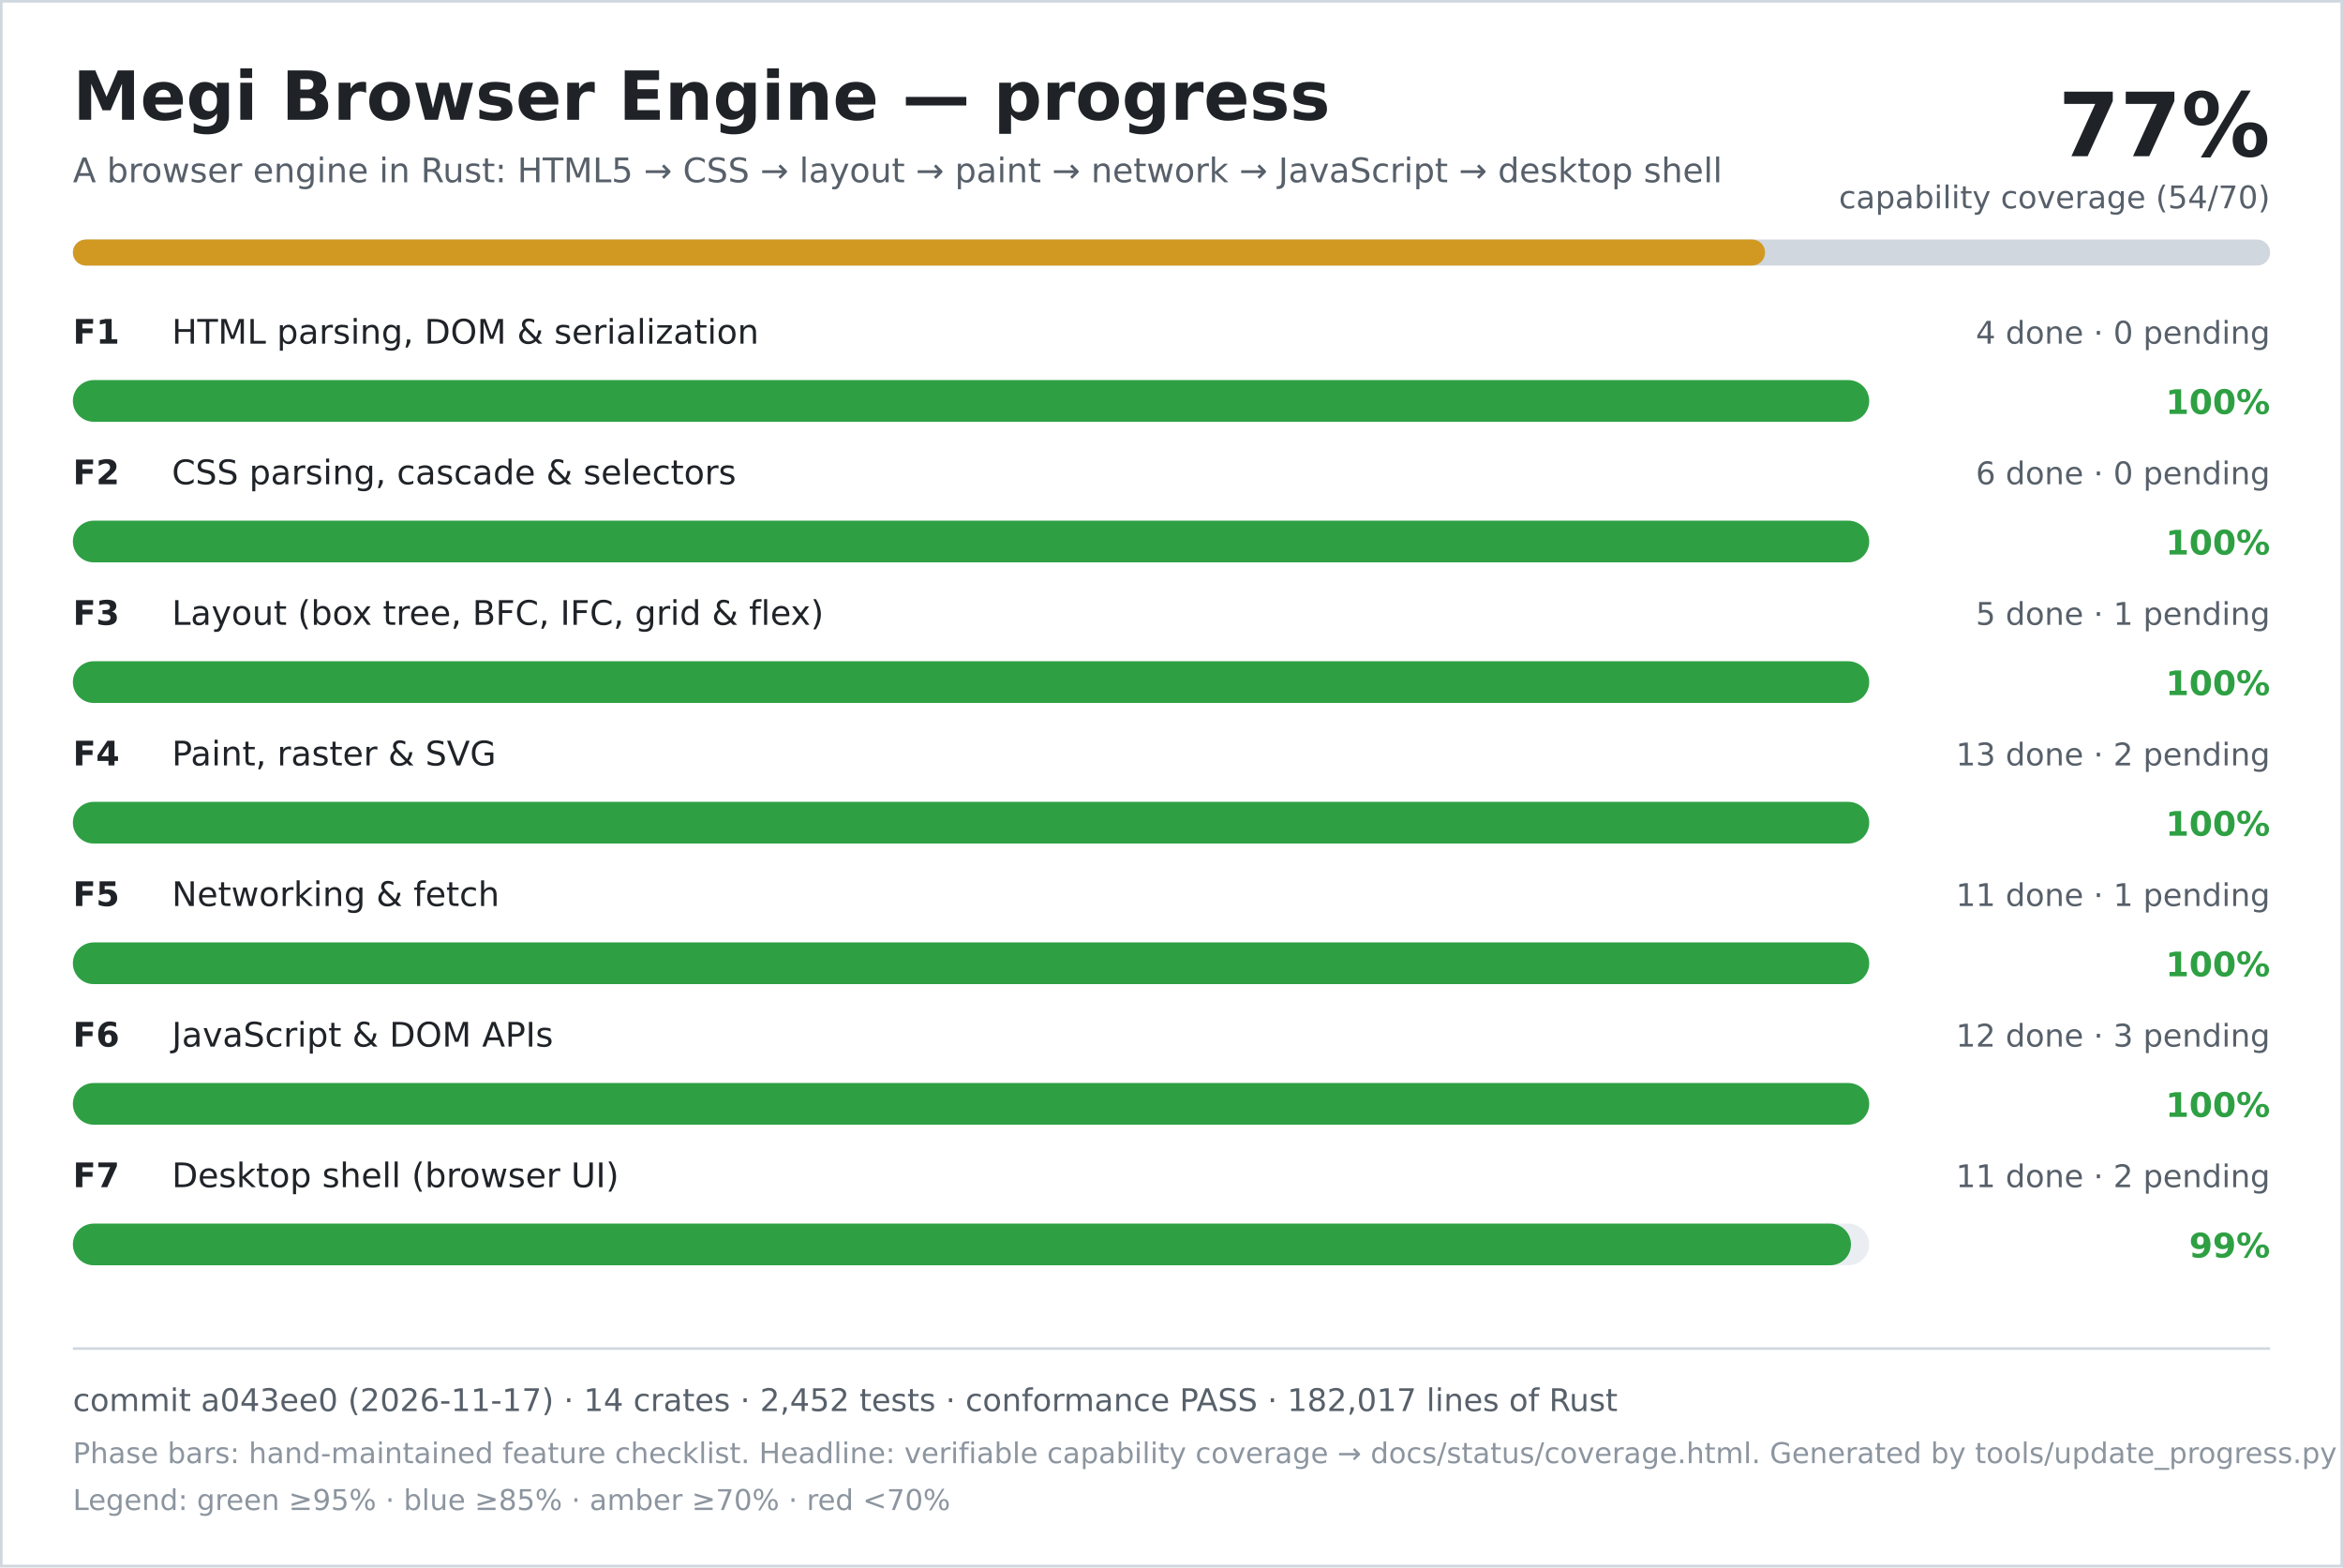
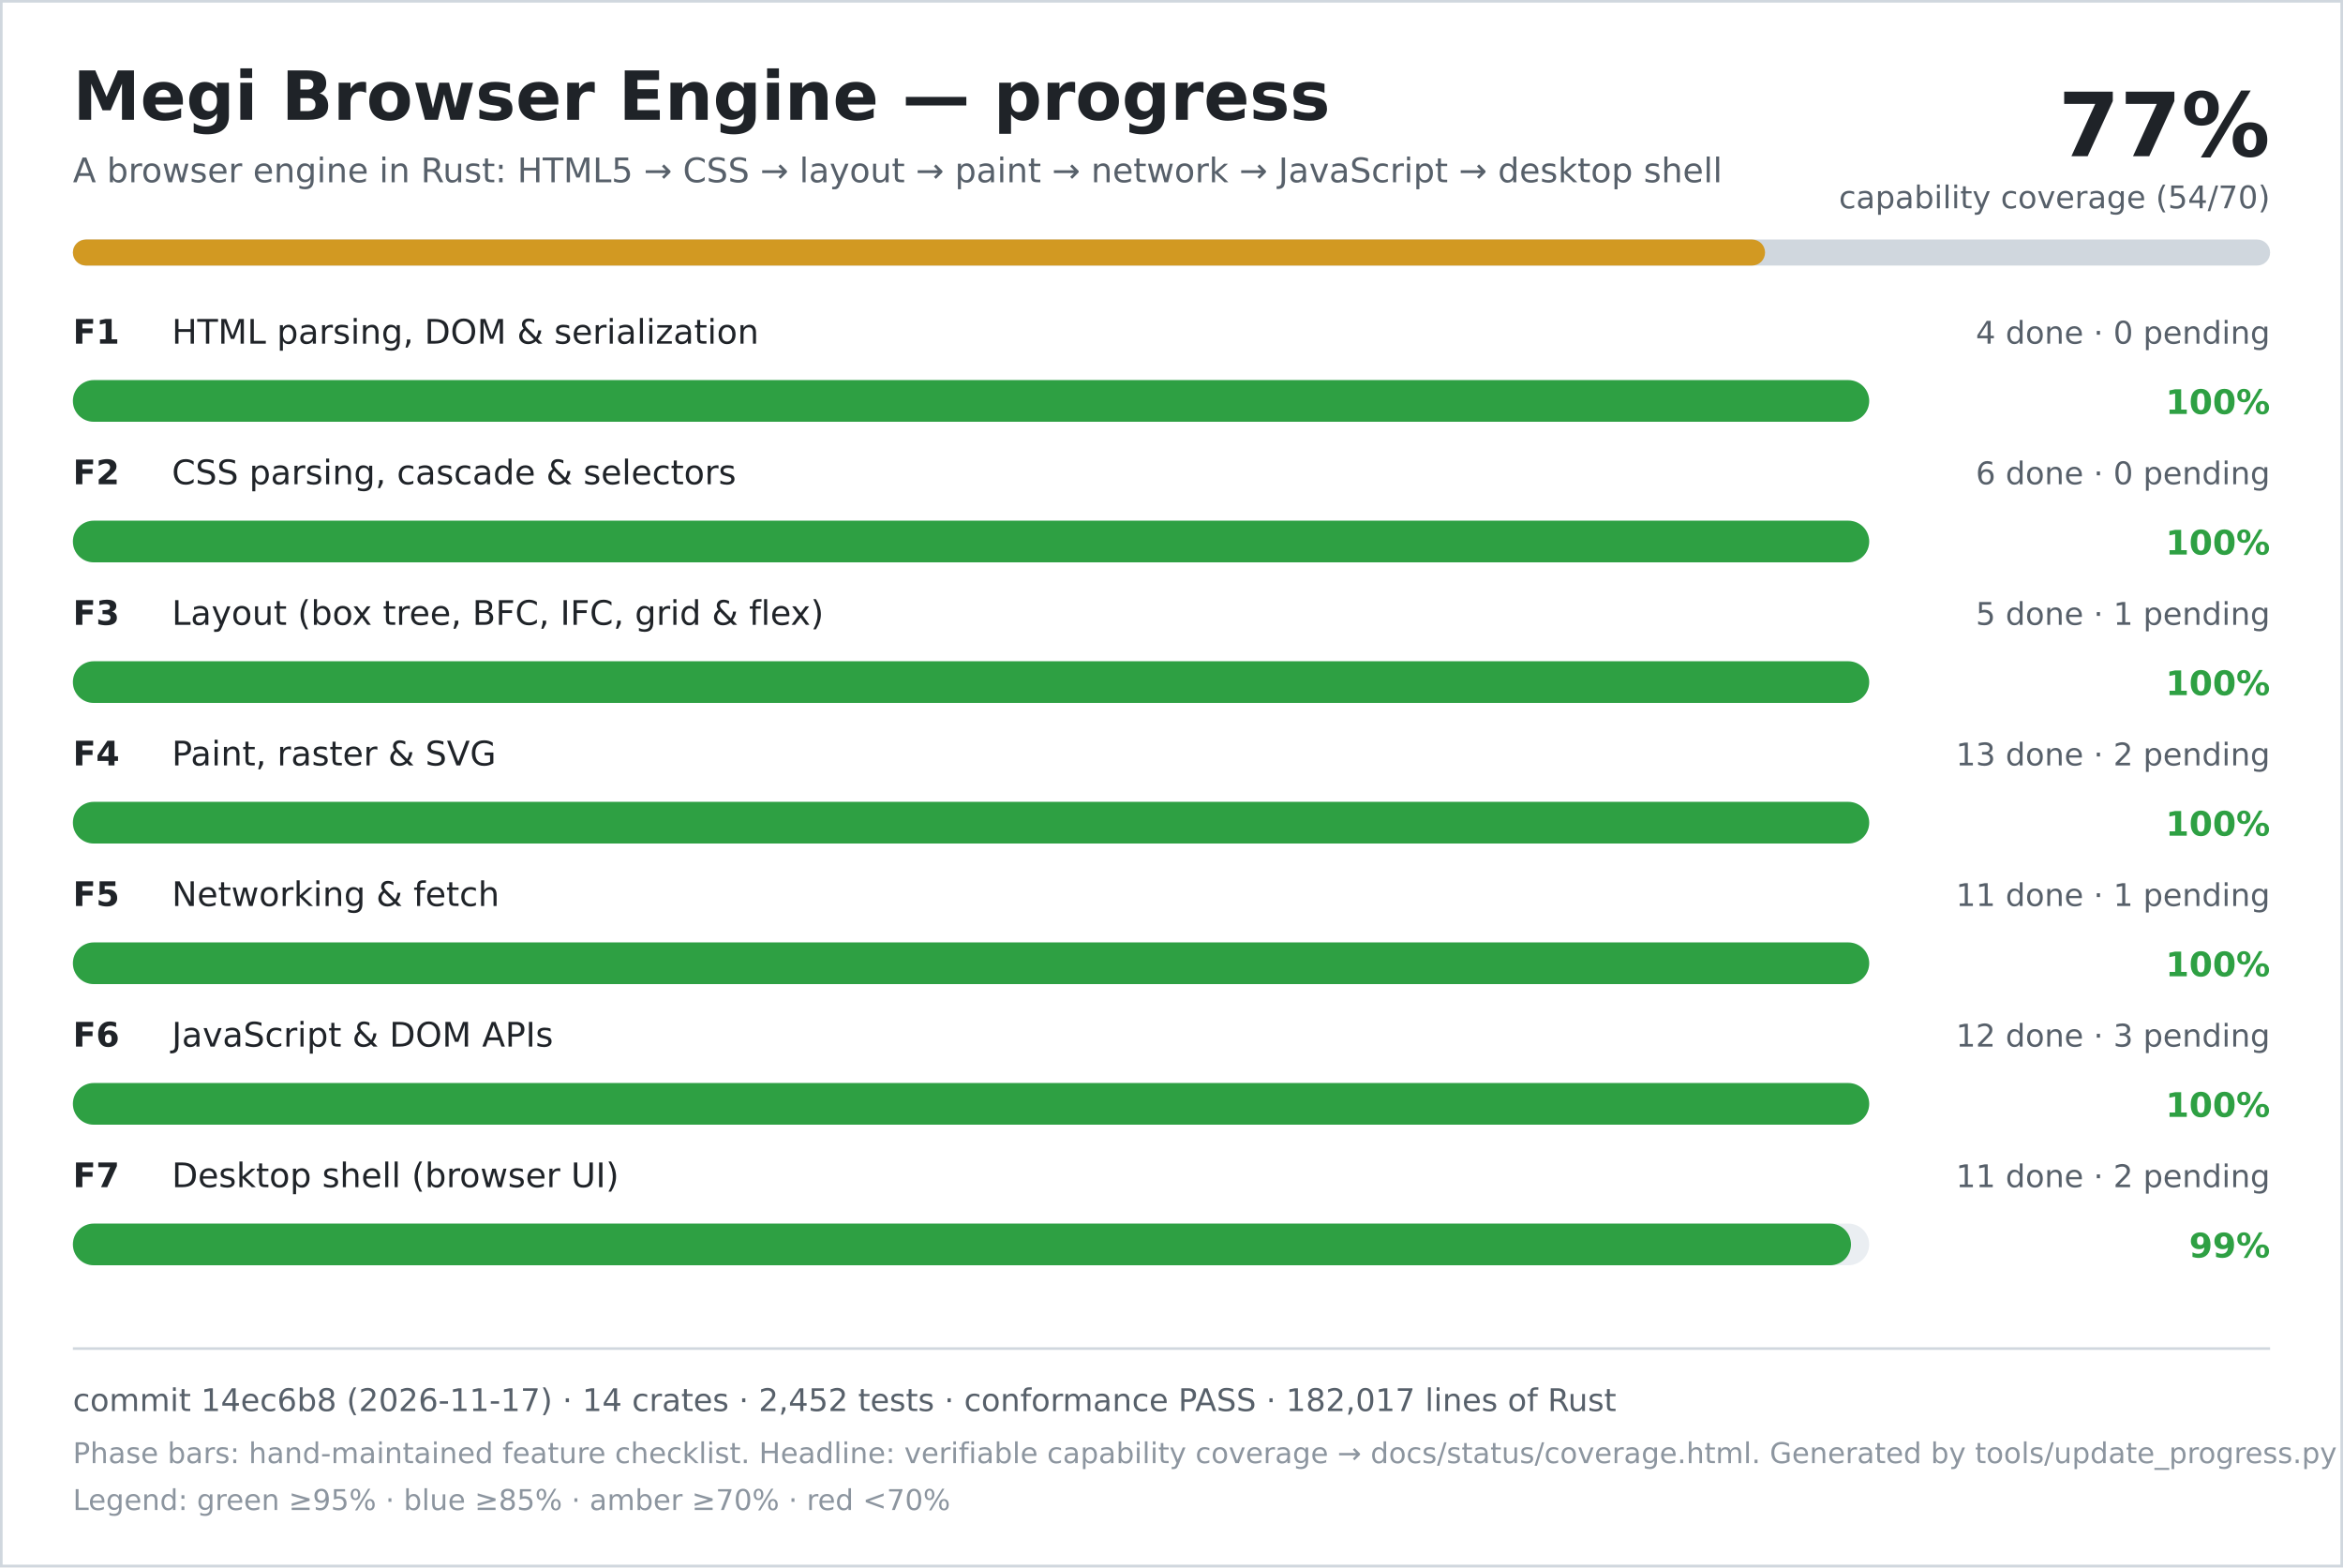
<svg xmlns="http://www.w3.org/2000/svg" width="900" height="602" viewBox="0 0 900 602" role="img" aria-labelledby="title desc">
  <rect width="900" height="602" fill="#ffffff" />
  <rect x="0.5" y="0.5" width="899" height="601" fill="none" stroke="#d0d7de" />
  <text x="28" y="46" font-family="DejaVu Sans, Verdana, sans-serif" font-size="26" font-weight="700" fill="#1f2328">Megi Browser Engine — progress</text>
  <text x="28" y="70" font-family="DejaVu Sans, Verdana, sans-serif" font-size="13" fill="#57606a">A browser engine in Rust: HTML5 → CSS → layout → paint → network → JavaScript → desktop shell</text>
  <text x="872" y="60" text-anchor="end" font-family="DejaVu Sans, Verdana, sans-serif" font-size="34" font-weight="700" fill="#1f2328">77%</text>
  <text x="872" y="80" text-anchor="end" font-family="DejaVu Sans, Verdana, sans-serif" font-size="12" fill="#57606a">capability coverage (54/70)</text>
  <rect x="28" y="92" width="844" height="10" rx="5" fill="#d0d7de" />
  <rect x="28" y="92" width="650" height="10" rx="5" fill="#d29922" />
  <text x="28" y="132" font-family="DejaVu Sans, Verdana, sans-serif" font-size="13" font-weight="700" fill="#1f2328">F1</text>
  <text x="66" y="132" font-family="DejaVu Sans, Verdana, sans-serif" font-size="13" fill="#1f2328">HTML parsing, DOM &amp; serialization</text>
  <text x="872" y="132" text-anchor="end" font-family="DejaVu Sans, Verdana, sans-serif" font-size="12" fill="#57606a">4 done · 0 pending</text>
  <rect x="28" y="146" width="690" height="16" rx="8" fill="#eaeef2" />
  <rect x="28" y="146" width="690" height="16" rx="8" fill="#2ea043" />
  <text x="872" y="159" text-anchor="end" font-family="DejaVu Sans, Verdana, sans-serif" font-size="13" font-weight="700" fill="#2ea043">100%</text>
  <text x="28" y="186" font-family="DejaVu Sans, Verdana, sans-serif" font-size="13" font-weight="700" fill="#1f2328">F2</text>
  <text x="66" y="186" font-family="DejaVu Sans, Verdana, sans-serif" font-size="13" fill="#1f2328">CSS parsing, cascade &amp; selectors</text>
  <text x="872" y="186" text-anchor="end" font-family="DejaVu Sans, Verdana, sans-serif" font-size="12" fill="#57606a">6 done · 0 pending</text>
  <rect x="28" y="200" width="690" height="16" rx="8" fill="#eaeef2" />
  <rect x="28" y="200" width="690" height="16" rx="8" fill="#2ea043" />
  <text x="872" y="213" text-anchor="end" font-family="DejaVu Sans, Verdana, sans-serif" font-size="13" font-weight="700" fill="#2ea043">100%</text>
  <text x="28" y="240" font-family="DejaVu Sans, Verdana, sans-serif" font-size="13" font-weight="700" fill="#1f2328">F3</text>
  <text x="66" y="240" font-family="DejaVu Sans, Verdana, sans-serif" font-size="13" fill="#1f2328">Layout (box tree, BFC, IFC, grid &amp; flex)</text>
  <text x="872" y="240" text-anchor="end" font-family="DejaVu Sans, Verdana, sans-serif" font-size="12" fill="#57606a">5 done · 1 pending</text>
  <rect x="28" y="254" width="690" height="16" rx="8" fill="#eaeef2" />
  <rect x="28" y="254" width="690" height="16" rx="8" fill="#2ea043" />
  <text x="872" y="267" text-anchor="end" font-family="DejaVu Sans, Verdana, sans-serif" font-size="13" font-weight="700" fill="#2ea043">100%</text>
  <text x="28" y="294" font-family="DejaVu Sans, Verdana, sans-serif" font-size="13" font-weight="700" fill="#1f2328">F4</text>
  <text x="66" y="294" font-family="DejaVu Sans, Verdana, sans-serif" font-size="13" fill="#1f2328">Paint, raster &amp; SVG</text>
  <text x="872" y="294" text-anchor="end" font-family="DejaVu Sans, Verdana, sans-serif" font-size="12" fill="#57606a">13 done · 2 pending</text>
  <rect x="28" y="308" width="690" height="16" rx="8" fill="#eaeef2" />
  <rect x="28" y="308" width="690" height="16" rx="8" fill="#2ea043" />
  <text x="872" y="321" text-anchor="end" font-family="DejaVu Sans, Verdana, sans-serif" font-size="13" font-weight="700" fill="#2ea043">100%</text>
  <text x="28" y="348" font-family="DejaVu Sans, Verdana, sans-serif" font-size="13" font-weight="700" fill="#1f2328">F5</text>
  <text x="66" y="348" font-family="DejaVu Sans, Verdana, sans-serif" font-size="13" fill="#1f2328">Networking &amp; fetch</text>
  <text x="872" y="348" text-anchor="end" font-family="DejaVu Sans, Verdana, sans-serif" font-size="12" fill="#57606a">11 done · 1 pending</text>
  <rect x="28" y="362" width="690" height="16" rx="8" fill="#eaeef2" />
  <rect x="28" y="362" width="690" height="16" rx="8" fill="#2ea043" />
  <text x="872" y="375" text-anchor="end" font-family="DejaVu Sans, Verdana, sans-serif" font-size="13" font-weight="700" fill="#2ea043">100%</text>
  <text x="28" y="402" font-family="DejaVu Sans, Verdana, sans-serif" font-size="13" font-weight="700" fill="#1f2328">F6</text>
  <text x="66" y="402" font-family="DejaVu Sans, Verdana, sans-serif" font-size="13" fill="#1f2328">JavaScript &amp; DOM APIs</text>
  <text x="872" y="402" text-anchor="end" font-family="DejaVu Sans, Verdana, sans-serif" font-size="12" fill="#57606a">12 done · 3 pending</text>
  <rect x="28" y="416" width="690" height="16" rx="8" fill="#eaeef2" />
  <rect x="28" y="416" width="690" height="16" rx="8" fill="#2ea043" />
  <text x="872" y="429" text-anchor="end" font-family="DejaVu Sans, Verdana, sans-serif" font-size="13" font-weight="700" fill="#2ea043">100%</text>
  <text x="28" y="456" font-family="DejaVu Sans, Verdana, sans-serif" font-size="13" font-weight="700" fill="#1f2328">F7</text>
  <text x="66" y="456" font-family="DejaVu Sans, Verdana, sans-serif" font-size="13" fill="#1f2328">Desktop shell (browser UI)</text>
  <text x="872" y="456" text-anchor="end" font-family="DejaVu Sans, Verdana, sans-serif" font-size="12" fill="#57606a">11 done · 2 pending</text>
  <rect x="28" y="470" width="690" height="16" rx="8" fill="#eaeef2" />
  <rect x="28" y="470" width="683" height="16" rx="8" fill="#2ea043" />
  <text x="872" y="483" text-anchor="end" font-family="DejaVu Sans, Verdana, sans-serif" font-size="13" font-weight="700" fill="#2ea043">99%</text>
  <line x1="28" y1="518" x2="872" y2="518" stroke="#d0d7de" />
-   <text x="28" y="542" font-family="DejaVu Sans, Verdana, sans-serif" font-size="12" fill="#57606a">commit a043ee0 (2026-11-17) · 14 crates · 2,452 tests · conformance PASS · 182,017 lines of Rust</text>
+   <text x="28" y="542" font-family="DejaVu Sans, Verdana, sans-serif" font-size="12" fill="#57606a">commit 14ec6b8 (2026-11-17) · 14 crates · 2,452 tests · conformance PASS · 182,017 lines of Rust</text>
  <text x="28" y="562" font-family="DejaVu Sans, Verdana, sans-serif" font-size="11" fill="#8c959f">Phase bars: hand-maintained feature checklist. Headline: verifiable capability coverage → docs/status/coverage.html. Generated by tools/update_progress.py — do not edit.</text>
  <text x="28" y="580" font-family="DejaVu Sans, Verdana, sans-serif" font-size="11" fill="#8c959f">Legend: green ≥95% · blue ≥85% · amber ≥70% · red &lt;70%</text>
</svg>
